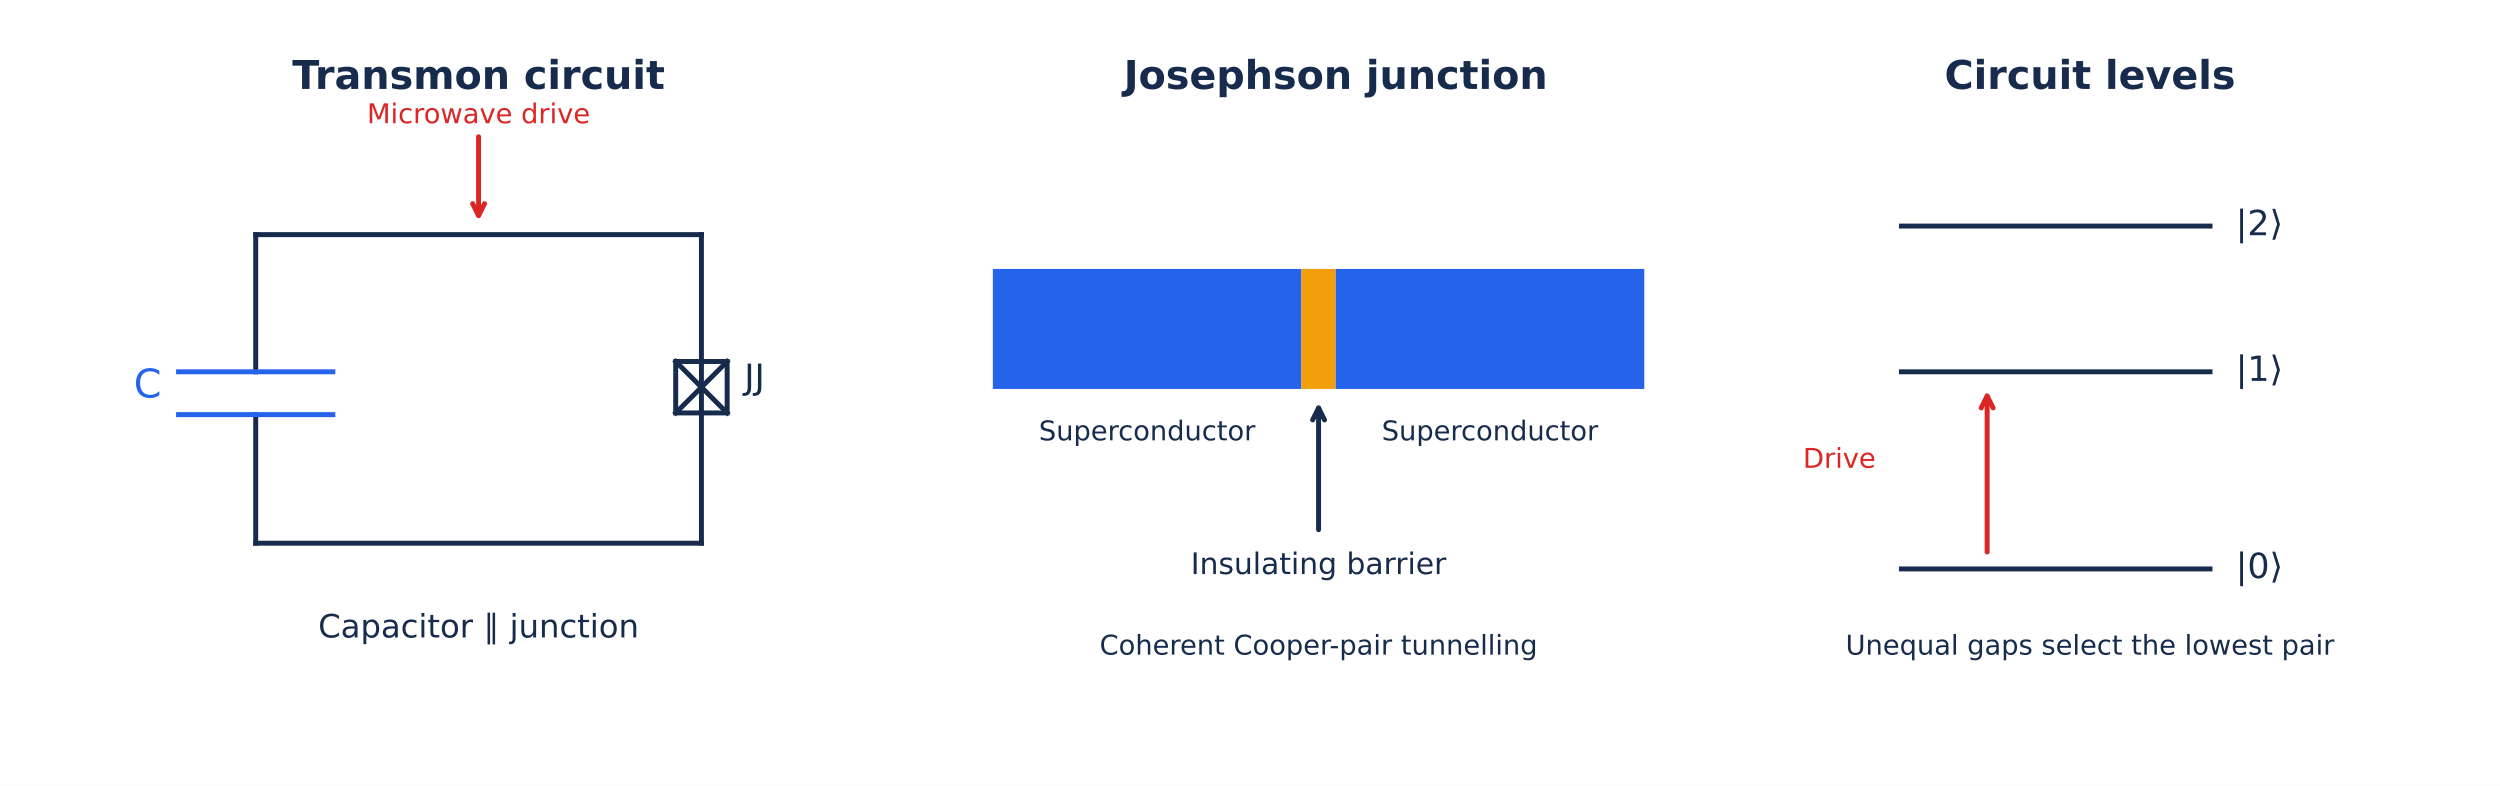
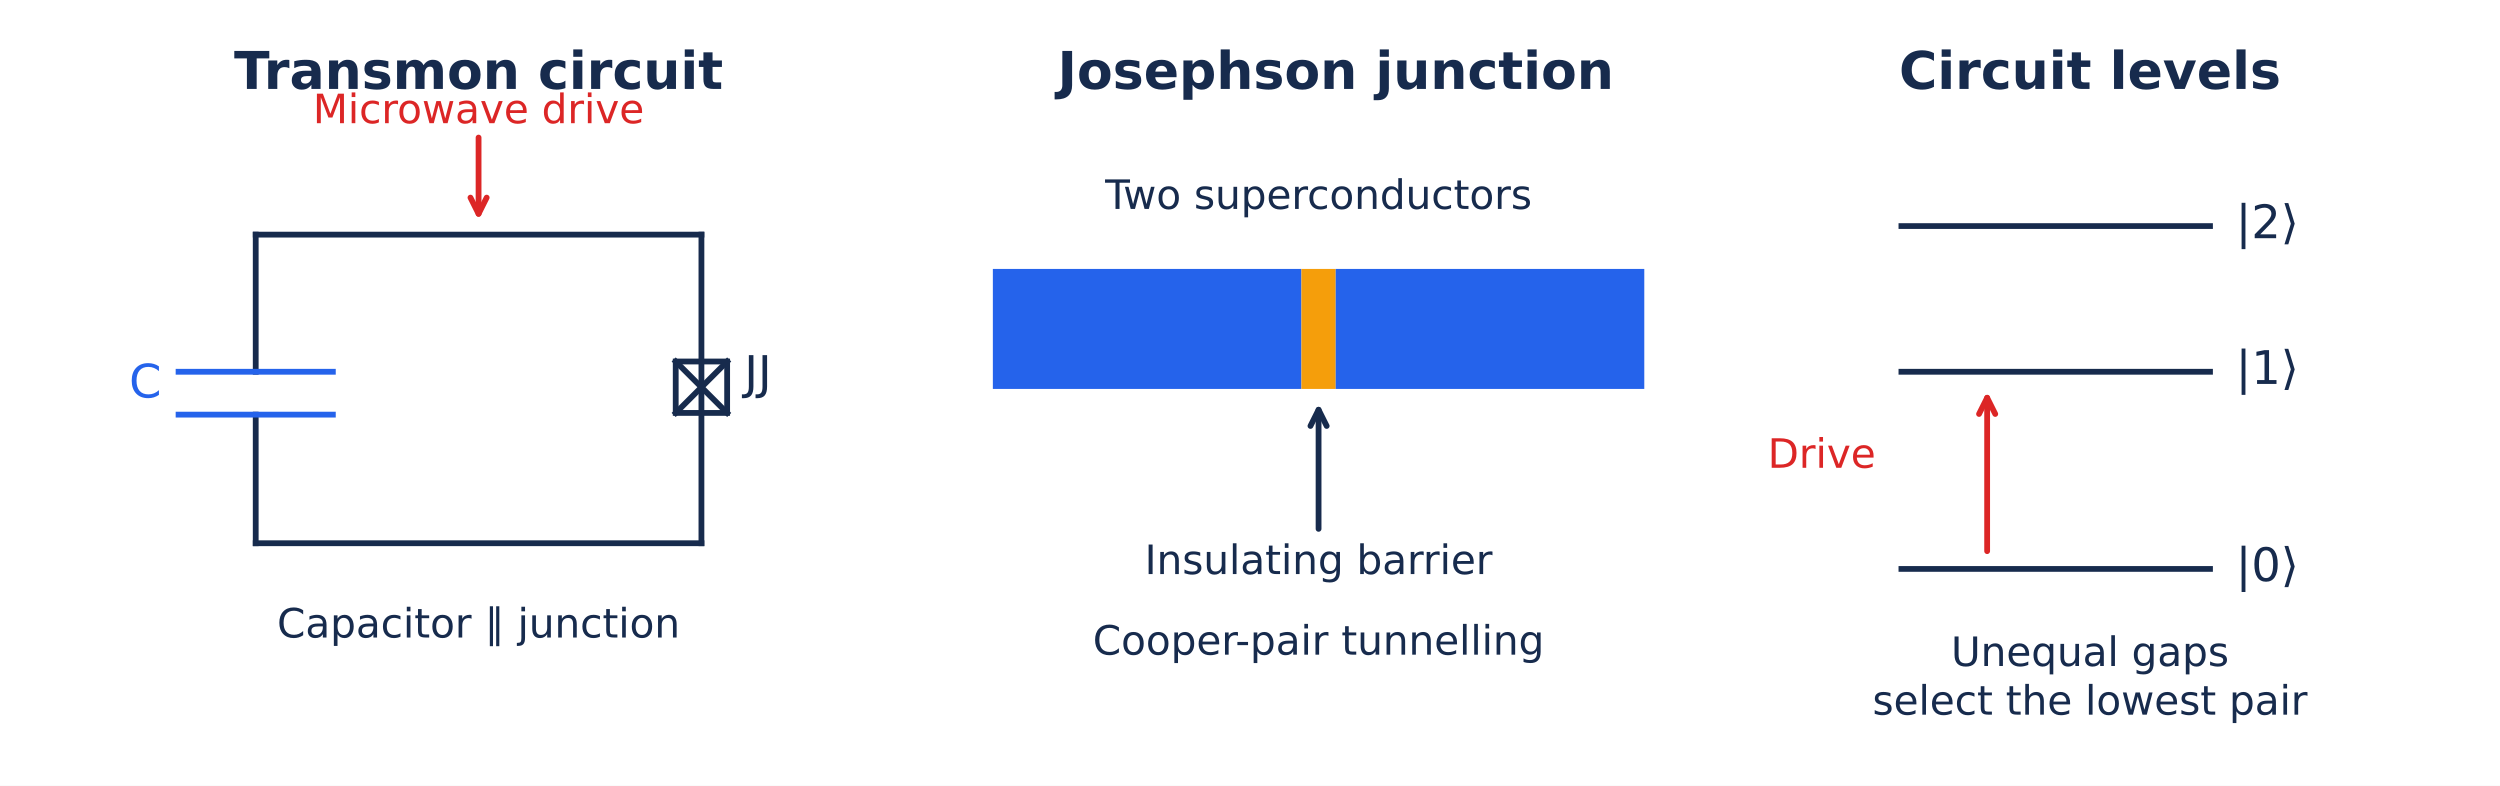
- <svg xmlns="http://www.w3.org/2000/svg" width="1008pt" height="316.8pt" viewBox="0 0 1008 316.8" version="1.1">
+ <svg xmlns="http://www.w3.org/2000/svg" width="864pt" height="271.543pt" viewBox="0 0 864 271.543" version="1.1">
  <defs>
    <style type="text/css">*{stroke-linejoin: round; stroke-linecap: butt}</style>
  </defs>
  <g id="figure_1">
    <g id="patch_1">
-       <path d="M 0 316.8 L 1008 316.8 L 1008 0 L 0 0 z " style="fill: #ffffff" />
+       <path d="M 0 271.543 L 864 271.543 L 864 0 L 0 0 z " style="fill: #ffffff" />
    </g>
    <g id="axes_1">
      <g id="patch_2">
-         <path d="M 272.448 166.493 L 293.184 166.493 L 293.184 145.757 L 272.448 145.757 z " clip-path="url(#p241328d7e9)" style="fill: #ffffff; stroke: #172b4d; stroke-width: 2; stroke-linejoin: miter" />
+         <path d="M 233.527 142.708 L 251.301 142.708 L 251.301 124.934 L 233.527 124.934 z " clip-path="url(#p9bd5d12f5e)" style="fill: #ffffff; stroke: #172b4d; stroke-width: 2; stroke-linejoin: miter" />
      </g>
      <g id="patch_3">
-         <path d="M 400.32 156.816 L 524.736 156.816 L 524.736 108.432 L 400.32 108.432 z " clip-path="url(#p241328d7e9)" style="fill: #2563eb" />
+         <path d="M 343.131 134.414 L 449.774 134.414 L 449.774 92.942 L 343.131 92.942 z " clip-path="url(#p9bd5d12f5e)" style="fill: #2563eb" />
      </g>
      <g id="patch_4">
-         <path d="M 524.736 156.816 L 538.56 156.816 L 538.56 108.432 L 524.736 108.432 z " clip-path="url(#p241328d7e9)" style="fill: #f59e0b" />
+         <path d="M 449.774 134.414 L 461.623 134.414 L 461.623 92.942 L 449.774 92.942 z " clip-path="url(#p9bd5d12f5e)" style="fill: #f59e0b" />
      </g>
      <g id="patch_5">
-         <path d="M 538.56 156.816 L 662.976 156.816 L 662.976 108.432 L 538.56 108.432 z " clip-path="url(#p241328d7e9)" style="fill: #2563eb" />
+         <path d="M 461.623 134.414 L 568.265 134.414 L 568.265 92.942 L 461.623 92.942 z " clip-path="url(#p9bd5d12f5e)" style="fill: #2563eb" />
      </g>
      <g id="line2d_1">
-         <path d="M 103.104 94.608 L 282.816 94.608 " clip-path="url(#p241328d7e9)" style="fill: none; stroke: #172b4d; stroke-width: 2; stroke-linecap: square" />
+         <path d="M 88.375 81.093 L 242.414 81.093 " clip-path="url(#p9bd5d12f5e)" style="fill: none; stroke: #172b4d; stroke-width: 2; stroke-linecap: square" />
      </g>
      <g id="line2d_2">
-         <path d="M 103.104 219.024 L 282.816 219.024 " clip-path="url(#p241328d7e9)" style="fill: none; stroke: #172b4d; stroke-width: 2; stroke-linecap: square" />
+         <path d="M 88.375 187.735 L 242.414 187.735 " clip-path="url(#p9bd5d12f5e)" style="fill: none; stroke: #172b4d; stroke-width: 2; stroke-linecap: square" />
      </g>
      <g id="line2d_3">
-         <path d="M 103.104 94.608 L 103.104 149.904 " clip-path="url(#p241328d7e9)" style="fill: none; stroke: #172b4d; stroke-width: 2; stroke-linecap: square" />
+         <path d="M 88.375 81.093 L 88.375 128.489 " clip-path="url(#p9bd5d12f5e)" style="fill: none; stroke: #172b4d; stroke-width: 2; stroke-linecap: square" />
      </g>
      <g id="line2d_4">
-         <path d="M 103.104 167.184 L 103.104 219.024 " clip-path="url(#p241328d7e9)" style="fill: none; stroke: #172b4d; stroke-width: 2; stroke-linecap: square" />
+         <path d="M 88.375 143.301 L 88.375 187.735 " clip-path="url(#p9bd5d12f5e)" style="fill: none; stroke: #172b4d; stroke-width: 2; stroke-linecap: square" />
      </g>
      <g id="line2d_5">
-         <path d="M 72 149.904 L 134.208 149.904 " clip-path="url(#p241328d7e9)" style="fill: none; stroke: #2563eb; stroke-width: 2; stroke-linecap: square" />
+         <path d="M 61.714 128.489 L 115.035 128.489 " clip-path="url(#p9bd5d12f5e)" style="fill: none; stroke: #2563eb; stroke-width: 2; stroke-linecap: square" />
      </g>
      <g id="line2d_6">
-         <path d="M 72 167.184 L 134.208 167.184 " clip-path="url(#p241328d7e9)" style="fill: none; stroke: #2563eb; stroke-width: 2; stroke-linecap: square" />
+         <path d="M 61.714 143.301 L 115.035 143.301 " clip-path="url(#p9bd5d12f5e)" style="fill: none; stroke: #2563eb; stroke-width: 2; stroke-linecap: square" />
      </g>
      <g id="line2d_7">
-         <path d="M 282.816 94.608 L 282.816 219.024 " clip-path="url(#p241328d7e9)" style="fill: none; stroke: #172b4d; stroke-width: 2; stroke-linecap: square" />
+         <path d="M 242.414 81.093 L 242.414 187.735 " clip-path="url(#p9bd5d12f5e)" style="fill: none; stroke: #172b4d; stroke-width: 2; stroke-linecap: square" />
      </g>
      <g id="line2d_8">
-         <path d="M 272.448 166.493 L 293.184 145.757 " clip-path="url(#p241328d7e9)" style="fill: none; stroke: #172b4d; stroke-width: 2; stroke-linecap: square" />
+         <path d="M 233.527 142.708 L 251.301 124.934 " clip-path="url(#p9bd5d12f5e)" style="fill: none; stroke: #172b4d; stroke-width: 2; stroke-linecap: square" />
      </g>
      <g id="line2d_9">
-         <path d="M 272.448 145.757 L 293.184 166.493 " clip-path="url(#p241328d7e9)" style="fill: none; stroke: #172b4d; stroke-width: 2; stroke-linecap: square" />
+         <path d="M 233.527 124.934 L 251.301 142.708 " clip-path="url(#p9bd5d12f5e)" style="fill: none; stroke: #172b4d; stroke-width: 2; stroke-linecap: square" />
      </g>
      <g id="line2d_10">
-         <path d="M 766.656 229.392 L 891.072 229.392 " clip-path="url(#p241328d7e9)" style="fill: none; stroke: #172b4d; stroke-width: 2; stroke-linecap: square" />
+         <path d="M 657.134 196.622 L 763.776 196.622 " clip-path="url(#p9bd5d12f5e)" style="fill: none; stroke: #172b4d; stroke-width: 2; stroke-linecap: square" />
      </g>
      <g id="line2d_11">
-         <path d="M 766.656 149.904 L 891.072 149.904 " clip-path="url(#p241328d7e9)" style="fill: none; stroke: #172b4d; stroke-width: 2; stroke-linecap: square" />
+         <path d="M 657.134 128.489 L 763.776 128.489 " clip-path="url(#p9bd5d12f5e)" style="fill: none; stroke: #172b4d; stroke-width: 2; stroke-linecap: square" />
      </g>
      <g id="line2d_12">
-         <path d="M 766.656 91.152 L 891.072 91.152 " clip-path="url(#p241328d7e9)" style="fill: none; stroke: #172b4d; stroke-width: 2; stroke-linecap: square" />
+         <path d="M 657.134 78.13 L 763.776 78.13 " clip-path="url(#p9bd5d12f5e)" style="fill: none; stroke: #172b4d; stroke-width: 2; stroke-linecap: square" />
      </g>
      <g id="text_1">
-         <text style="font-weight: 700; font-size: 16px; font-family: 'DejaVu Sans'; text-anchor: middle; fill: #172b4d" x="192.96" y="35.856" transform="rotate(-0 192.96 35.856)">Transmon circuit</text>
+         <text style="font-weight: 700; font-size: 18px; font-family: 'DejaVu Sans'; text-anchor: middle; fill: #172b4d" x="165.394" y="30.734" transform="rotate(-0 165.3943 30.73371)">Transmon circuit</text>
      </g>
      <g id="text_2">
-         <text style="font-size: 16px; font-family: 'DejaVu Sans'; text-anchor: end; fill: #2563eb" x="65.088" y="160.272" transform="rotate(-0 65.088 160.272)">C</text>
+         <text style="font-size: 16px; font-family: 'DejaVu Sans'; text-anchor: end; fill: #2563eb" x="55.79" y="137.376" transform="rotate(-0 55.78971 137.376)">C</text>
      </g>
      <g id="text_3">
-         <text style="font-size: 14px; font-family: 'DejaVu Sans'; text-anchor: start; fill: #172b4d" x="300.096" y="156.816" transform="rotate(-0 300.096 156.816)">JJ</text>
+         <text style="font-size: 16px; font-family: 'DejaVu Sans'; text-anchor: start; fill: #172b4d" x="257.225" y="134.414" transform="rotate(-0 257.2251 134.4137)">JJ</text>
      </g>
      <g id="text_4">
-         <text style="font-size: 13px; font-family: 'DejaVu Sans'; text-anchor: middle; fill: #172b4d" x="192.96" y="257.04" transform="rotate(-0 192.96 257.04)">Capacitor ∥ junction</text>
+         <text style="font-size: 14px; font-family: 'DejaVu Sans'; text-anchor: middle; fill: #172b4d" x="165.394" y="220.32" transform="rotate(-0 165.3943 220.32)">Capacitor ∥ junction</text>
      </g>
      <g id="patch_6">
-         <path d="M 192.96 55.136 Q 192.96 72.144 192.96 86.916 " style="fill: none; stroke: #dc2626; stroke-width: 2; stroke-linecap: round" />
-         <path d="M 195.36 82.116 L 192.96 86.916 L 190.56 82.116 " style="fill: none; stroke: #dc2626; stroke-width: 2; stroke-linecap: round" />
+         <path d="M 165.394 47.546 Q 165.394 61.839 165.394 73.897 " style="fill: none; stroke: #dc2626; stroke-width: 2; stroke-linecap: round" />
+         <path d="M 168.194 68.297 L 165.394 73.897 L 162.594 68.297 " style="fill: none; stroke: #dc2626; stroke-width: 2; stroke-linecap: round" />
      </g>
      <g id="text_5">
-         <text style="font-size: 11px; font-family: 'DejaVu Sans'; text-anchor: middle; fill: #dc2626" x="192.96" y="49.68" transform="rotate(-0 192.96 49.68)">Microwave drive</text>
+         <text style="font-size: 14px; font-family: 'DejaVu Sans'; text-anchor: middle; fill: #dc2626" x="165.394" y="42.583" transform="rotate(-0 165.3943 42.58286)">Microwave drive</text>
      </g>
      <g id="text_6">
-         <text style="font-weight: 700; font-size: 16px; font-family: 'DejaVu Sans'; text-anchor: middle; fill: #172b4d" x="538.56" y="35.856" transform="rotate(-0 538.56 35.856)">Josephson junction</text>
+         <text style="font-weight: 700; font-size: 18px; font-family: 'DejaVu Sans'; text-anchor: middle; fill: #172b4d" x="461.623" y="30.734" transform="rotate(-0 461.6229 30.73371)">Josephson junction</text>
      </g>
      <g id="text_7">
-         <text style="font-size: 11px; font-family: 'DejaVu Sans'; text-anchor: middle; fill: #172b4d" x="462.528" y="177.552" transform="rotate(-0 462.528 177.552)">Superconductor</text>
+         <text style="font-size: 14px; font-family: 'DejaVu Sans'; text-anchor: middle; fill: #172b4d" x="455.698" y="72.206" transform="rotate(-0 455.6983 72.20571)">Two superconductors</text>
+       </g>
+       <g id="patch_7">
+         <path d="M 455.698 182.774 Q 455.698 161.074 455.698 141.61 " style="fill: none; stroke: #172b4d; stroke-width: 2; stroke-linecap: round" />
+         <path d="M 452.898 147.21 L 455.698 141.61 L 458.498 147.21 " style="fill: none; stroke: #172b4d; stroke-width: 2; stroke-linecap: round" />
      </g>
      <g id="text_8">
-         <text style="font-size: 11px; font-family: 'DejaVu Sans'; text-anchor: middle; fill: #172b4d" x="600.768" y="177.552" transform="rotate(-0 600.768 177.552)">Superconductor</text>
-       </g>
-       <g id="patch_7">
-         <path d="M 531.648 213.567 Q 531.648 187.92 531.648 164.509 " style="fill: none; stroke: #172b4d; stroke-width: 2; stroke-linecap: round" />
-         <path d="M 529.248 169.309 L 531.648 164.509 L 534.048 169.309 " style="fill: none; stroke: #172b4d; stroke-width: 2; stroke-linecap: round" />
+         <text style="font-size: 14px; font-family: 'DejaVu Sans'; text-anchor: middle; fill: #172b4d" x="455.698" y="198.399" transform="rotate(-0 455.6983 198.3991)">Insulating barrier</text>
      </g>
      <g id="text_9">
-         <text style="font-size: 12px; font-family: 'DejaVu Sans'; text-anchor: middle; fill: #172b4d" x="531.648" y="231.466" transform="rotate(-0 531.648 231.4656)">Insulating barrier</text>
+         <text style="font-size: 14px; font-family: 'DejaVu Sans'; text-anchor: middle; fill: #172b4d" x="455.698" y="226.245" transform="rotate(-0 455.6983 226.2446)">Cooper-pair tunnelling</text>
      </g>
      <g id="text_10">
-         <text style="font-size: 11px; font-family: 'DejaVu Sans'; text-anchor: middle; fill: #172b4d" x="531.648" y="263.952" transform="rotate(-0 531.648 263.952)">Coherent Cooper-pair tunnelling</text>
+         <text style="font-weight: 700; font-size: 18px; font-family: 'DejaVu Sans'; text-anchor: middle; fill: #172b4d" x="722.304" y="30.734" transform="rotate(-0 722.304 30.73371)">Circuit levels</text>
      </g>
      <g id="text_11">
-         <text style="font-weight: 700; font-size: 16px; font-family: 'DejaVu Sans'; text-anchor: middle; fill: #172b4d" x="842.688" y="35.856" transform="rotate(-0 842.688 35.856)">Circuit levels</text>
+         <text style="font-size: 16px; font-family: 'DejaVu Sans'; text-anchor: start; fill: #172b4d" x="772.663" y="200.814" transform="rotate(-0 772.6629 200.8136)">|0⟩</text>
      </g>
      <g id="text_12">
-         <text style="font-size: 14px; font-family: 'DejaVu Sans'; text-anchor: start; fill: #172b4d" x="901.44" y="233.06" transform="rotate(-0 901.44 233.0599)">|0⟩</text>
+         <text style="font-size: 16px; font-family: 'DejaVu Sans'; text-anchor: start; fill: #172b4d" x="772.663" y="132.681" transform="rotate(-0 772.6629 132.681)">|1⟩</text>
      </g>
      <g id="text_13">
-         <text style="font-size: 14px; font-family: 'DejaVu Sans'; text-anchor: start; fill: #172b4d" x="901.44" y="153.572" transform="rotate(-0 901.44 153.5719)">|1⟩</text>
+         <text style="font-size: 16px; font-family: 'DejaVu Sans'; text-anchor: start; fill: #172b4d" x="772.663" y="82.322" transform="rotate(-0 772.6629 82.32216)">|2⟩</text>
+       </g>
+       <g id="patch_8">
+         <path d="M 686.757 190.475 Q 686.757 162.853 686.757 137.467 " style="fill: none; stroke: #dc2626; stroke-width: 2; stroke-linecap: round" />
+         <path d="M 683.957 143.067 L 686.757 137.467 L 689.557 143.067 " style="fill: none; stroke: #dc2626; stroke-width: 2; stroke-linecap: round" />
      </g>
      <g id="text_14">
-         <text style="font-size: 14px; font-family: 'DejaVu Sans'; text-anchor: start; fill: #172b4d" x="901.44" y="94.82" transform="rotate(-0 901.44 94.81989)">|2⟩</text>
-       </g>
-       <g id="patch_8">
-         <path d="M 801.216 222.55 Q 801.216 189.993 801.216 159.673 " style="fill: none; stroke: #dc2626; stroke-width: 2; stroke-linecap: round" />
-         <path d="M 798.816 164.473 L 801.216 159.673 L 803.616 164.473 " style="fill: none; stroke: #dc2626; stroke-width: 2; stroke-linecap: round" />
+         <text style="font-size: 14px; font-family: 'DejaVu Sans'; text-anchor: end; fill: #dc2626" x="648.247" y="161.667" transform="rotate(-0 648.2469 161.6667)">Drive</text>
      </g>
      <g id="text_15">
-         <text style="font-size: 11px; font-family: 'DejaVu Sans'; text-anchor: end; fill: #dc2626" x="756.288" y="188.611" transform="rotate(-0 756.288 188.6112)">Drive</text>
-       </g>
-       <g id="text_16">
-         <text style="font-size: 11px; font-family: 'DejaVu Sans'; text-anchor: middle; fill: #172b4d" x="842.688" y="263.952" transform="rotate(-0 842.688 263.952)">Unequal gaps select the lowest pair</text>
+         <text style="font-size: 14px; font-family: 'DejaVu Sans'; fill: #172b4d" transform="translate(674.2742 230.1767)">Unequal gaps</text>
+         <text style="font-size: 14px; font-family: 'DejaVu Sans'; fill: #172b4d" transform="translate(647.1371 246.9806)">select the lowest pair</text>
      </g>
    </g>
  </g>
  <defs>
-     <clipPath id="p241328d7e9">
-       <rect x="20.16" y="11.664" width="967.68" height="290.304" />
+     <clipPath id="p9bd5d12f5e">
+       <rect x="17.28" y="9.998" width="829.44" height="248.832" />
    </clipPath>
  </defs>
</svg>
